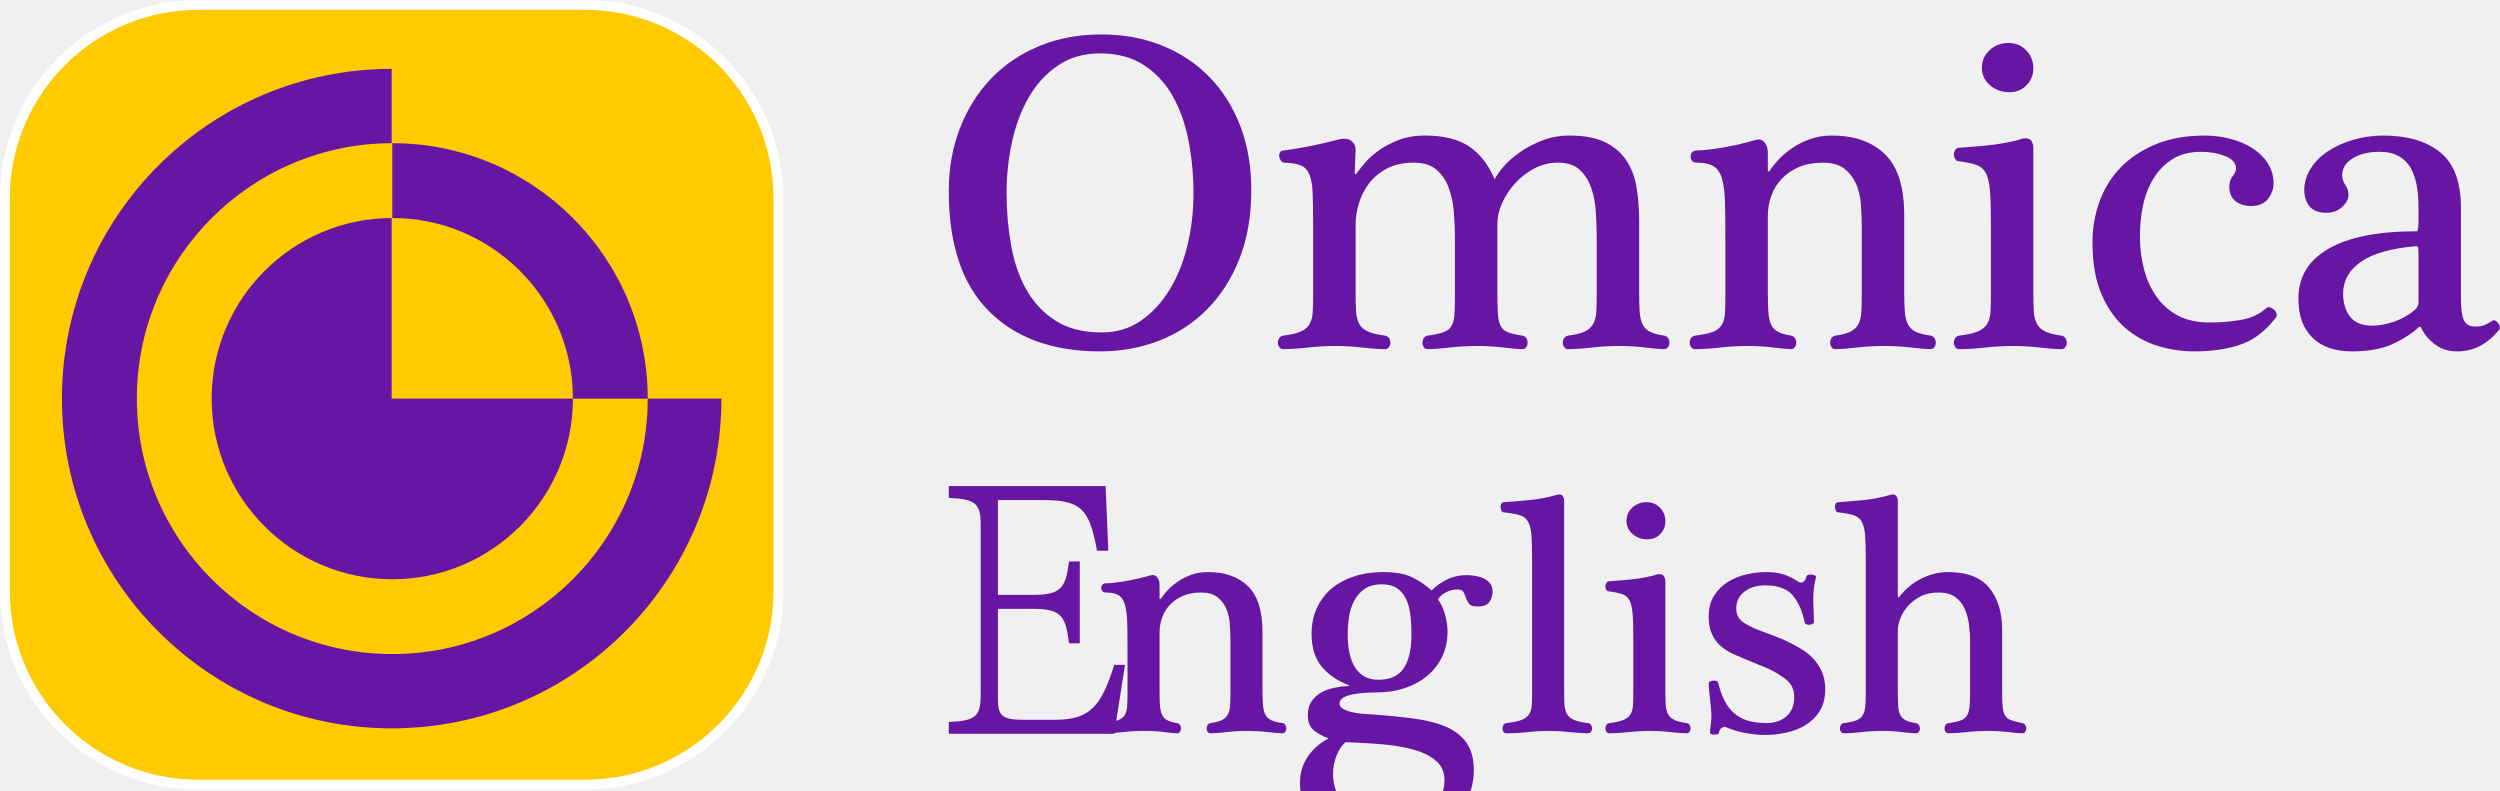
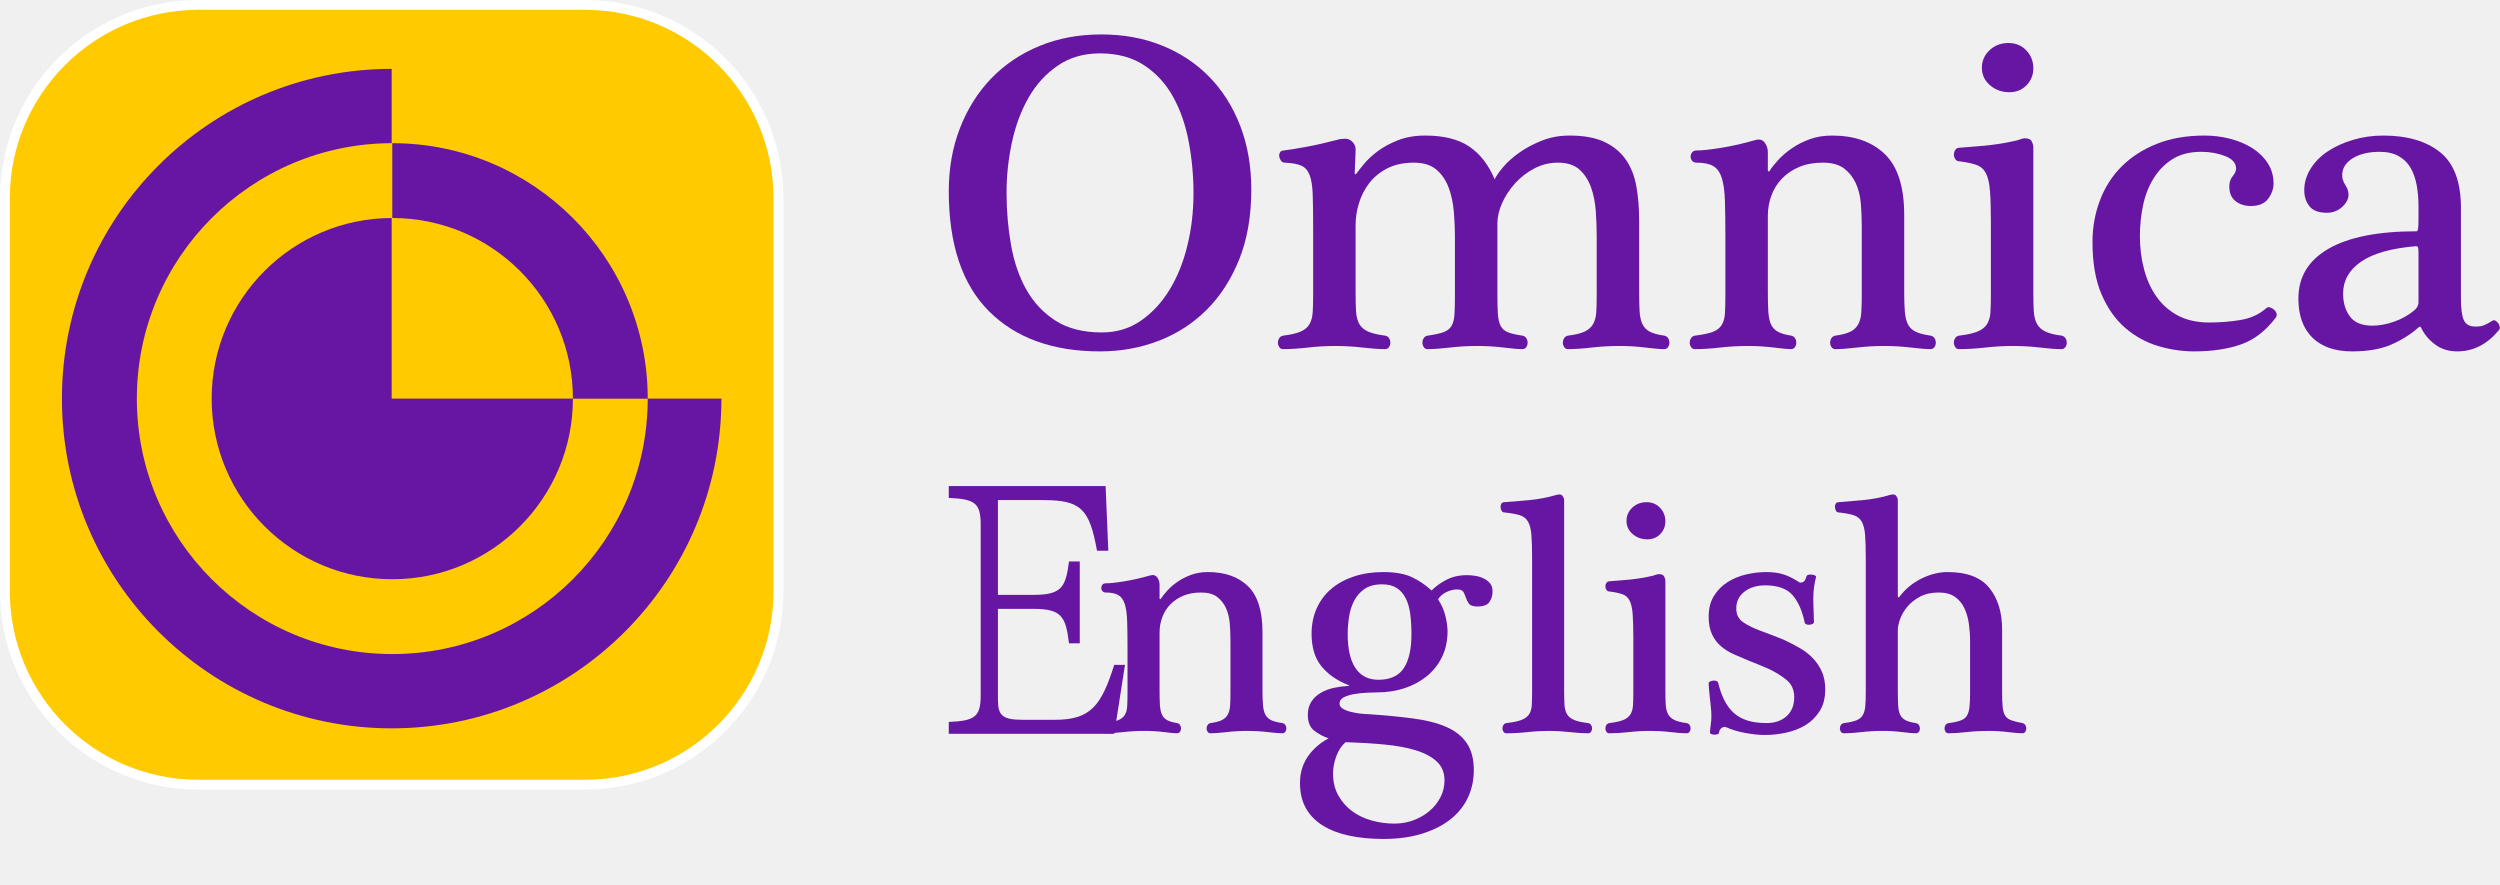
- <svg xmlns="http://www.w3.org/2000/svg" width="100%" height="100%" viewBox="0 0 2543 804" version="1.1" xml:space="preserve" style="fill-rule:evenodd;clip-rule:evenodd;stroke-linecap:round;stroke-linejoin:round;stroke-miterlimit:1.5;">
+ <svg xmlns="http://www.w3.org/2000/svg" width="100%" height="100%" viewBox="0 0 2543 900" version="1.1" xml:space="preserve" style="fill-rule:evenodd;clip-rule:evenodd;stroke-linecap:round;stroke-linejoin:round;stroke-miterlimit:1.5;">
  <g transform="matrix(1,0,0,1,-194.0616,-1952.412)">
    <g transform="matrix(1,0,0,1,0,2708)">
      <g transform="matrix(1,0,0,1,67.24728,-0.005764)">
        <g transform="matrix(0.844516,0,0,0.844516,-167.7854,-1054.138)">
          <path d="M1053.525,359.445C1182.078,359.445 1286.446,463.813 1286.446,592.366L1286.446,1065.716C1286.446,1194.269 1182.078,1298.638 1053.525,1298.638L587.681,1298.638C459.128,1298.638 354.759,1194.269 354.759,1065.716L354.759,592.366C354.759,463.813 459.128,359.445 587.681,359.445L1053.525,359.445Z" style="fill:rgb(255,202,0);stroke:white;stroke-width:11.84px;" />
        </g>
        <g transform="matrix(1.289824,0,0,1.289824,-1290.846,-1128.608)">
          <g transform="matrix(1.898252,0,0,1.898252,-1426.223,-437.5409)">
            <path d="M1493.069,411.462L1493.069,548.454L1630.062,548.454C1630.062,624.113 1568.728,685.446 1493.069,685.446C1417.461,685.446 1356.077,624.062 1356.077,548.454C1356.077,472.795 1417.411,411.462 1493.069,411.462Z" style="fill:rgb(103,22,164);" />
          </g>
          <g transform="matrix(0.978926,0,0,0.978926,30.15655,12.72864)">
            <g transform="matrix(1.119139,0,0,1.119139,-167.7474,-71.90781)">
              <path d="M1591.88,603.563C1591.88,705.05 1509.486,787.444 1408,787.444C1306.514,787.444 1224.12,705.05 1224.12,603.563C1224.12,502.077 1306.514,419.683 1408,419.683L1408,473.54C1336.238,473.54 1277.977,531.802 1277.977,603.563C1277.977,675.325 1336.238,733.586 1408,733.586C1479.762,733.586 1538.023,675.325 1538.023,603.563L1591.88,603.563Z" style="fill:rgb(255,202,0);" />
            </g>
            <g transform="matrix(1.119139,0,0,1.119139,-167.7474,-71.90781)">
              <path d="M1408,419.683C1509.486,419.683 1591.88,502.077 1591.88,603.563L1538.023,603.563C1538.023,531.802 1479.762,473.54 1408,473.54L1408,419.683Z" style="fill:rgb(103,22,164);" />
            </g>
          </g>
        </g>
      </g>
    </g>
    <g transform="matrix(1,0,0,1,120,2738)">
      <g transform="matrix(10.95441,0,0,10.95441,-13646.724,-14473.805)">
        <path d="M1354.681,1282.192C1350.293,1282.192 1346.855,1280.948 1344.367,1278.46C1341.879,1275.973 1340.636,1272.255 1340.636,1267.308C1340.636,1265.183 1340.985,1263.227 1341.684,1261.438C1342.383,1259.649 1343.354,1258.111 1344.598,1256.826C1345.842,1255.54 1347.33,1254.541 1349.063,1253.828C1350.796,1253.115 1352.711,1252.759 1354.807,1252.759C1356.848,1252.759 1358.72,1253.101 1360.425,1253.786C1362.131,1254.471 1363.598,1255.442 1364.828,1256.7C1366.058,1257.958 1367.015,1259.474 1367.7,1261.249C1368.385,1263.024 1368.727,1265.002 1368.727,1267.182C1368.727,1269.614 1368.357,1271.759 1367.616,1273.618C1366.875,1275.477 1365.869,1277.042 1364.597,1278.314C1363.325,1279.585 1361.837,1280.55 1360.132,1281.207C1358.427,1281.864 1356.61,1282.192 1354.681,1282.192ZM1354.849,1280.431C1356.219,1280.431 1357.428,1280.068 1358.476,1279.341C1359.524,1278.614 1360.411,1277.657 1361.138,1276.469C1361.865,1275.281 1362.417,1273.911 1362.794,1272.36C1363.172,1270.809 1363.36,1269.194 1363.36,1267.517C1363.36,1265.896 1363.214,1264.303 1362.92,1262.737C1362.627,1261.172 1362.145,1259.782 1361.474,1258.566C1360.803,1257.35 1359.908,1256.371 1358.79,1255.631C1357.672,1254.89 1356.303,1254.52 1354.681,1254.52C1353.172,1254.52 1351.865,1254.897 1350.761,1255.652C1349.657,1256.406 1348.756,1257.392 1348.057,1258.608C1347.358,1259.823 1346.841,1261.207 1346.505,1262.758C1346.17,1264.31 1346.002,1265.882 1346.002,1267.475C1346.002,1269.152 1346.142,1270.774 1346.422,1272.339C1346.701,1273.904 1347.176,1275.281 1347.847,1276.469C1348.518,1277.657 1349.419,1278.614 1350.551,1279.341C1351.684,1280.068 1353.116,1280.431 1354.849,1280.431Z" style="fill:rgb(103,22,164);fill-rule:nonzero;" />
        <path d="M1378.413,1276.699C1378.413,1277.398 1378.427,1277.985 1378.454,1278.46C1378.482,1278.936 1378.58,1279.327 1378.748,1279.634C1378.916,1279.942 1379.188,1280.179 1379.566,1280.347C1379.943,1280.515 1380.467,1280.641 1381.138,1280.725C1381.306,1280.752 1381.431,1280.829 1381.515,1280.955C1381.599,1281.081 1381.641,1281.228 1381.641,1281.395C1381.641,1281.535 1381.599,1281.668 1381.515,1281.794C1381.431,1281.919 1381.306,1281.982 1381.138,1281.982C1380.579,1281.982 1379.887,1281.933 1379.062,1281.836C1378.238,1281.738 1377.406,1281.689 1376.568,1281.689C1375.673,1281.689 1374.807,1281.738 1373.968,1281.836C1373.13,1281.933 1372.361,1281.982 1371.662,1281.982C1371.522,1281.982 1371.411,1281.919 1371.327,1281.794C1371.243,1281.668 1371.201,1281.535 1371.201,1281.395C1371.201,1281.228 1371.243,1281.081 1371.327,1280.955C1371.411,1280.829 1371.536,1280.752 1371.704,1280.725C1372.403,1280.641 1372.941,1280.515 1373.318,1280.347C1373.696,1280.179 1373.968,1279.949 1374.136,1279.655C1374.304,1279.362 1374.401,1278.998 1374.429,1278.565C1374.457,1278.132 1374.471,1277.594 1374.471,1276.951L1374.471,1270.746C1374.471,1269.432 1374.457,1268.384 1374.429,1267.601C1374.401,1266.818 1374.304,1266.217 1374.136,1265.798C1373.968,1265.379 1373.71,1265.092 1373.36,1264.939C1373.011,1264.785 1372.501,1264.694 1371.83,1264.666C1371.69,1264.666 1371.578,1264.61 1371.494,1264.498C1371.411,1264.387 1371.355,1264.261 1371.327,1264.121C1371.299,1263.981 1371.32,1263.849 1371.39,1263.723C1371.459,1263.597 1371.578,1263.534 1371.746,1263.534C1372.221,1263.478 1372.913,1263.366 1373.821,1263.199C1374.73,1263.031 1375.715,1262.807 1376.777,1262.528C1376.833,1262.5 1376.945,1262.479 1377.113,1262.465C1377.28,1262.451 1377.392,1262.444 1377.448,1262.444C1377.728,1262.444 1377.965,1262.556 1378.161,1262.779C1378.357,1263.003 1378.44,1263.269 1378.413,1263.576L1378.329,1265.63C1378.329,1265.77 1378.385,1265.784 1378.496,1265.672C1378.636,1265.477 1378.867,1265.183 1379.188,1264.792C1379.51,1264.401 1379.929,1264.009 1380.446,1263.618C1380.963,1263.227 1381.592,1262.884 1382.333,1262.591C1383.074,1262.297 1383.919,1262.15 1384.869,1262.15C1386.602,1262.15 1387.972,1262.493 1388.978,1263.178C1389.985,1263.863 1390.767,1264.876 1391.326,1266.217C1391.466,1265.91 1391.732,1265.526 1392.123,1265.064C1392.514,1264.603 1393.017,1264.156 1393.632,1263.723C1394.247,1263.29 1394.946,1262.919 1395.729,1262.612C1396.511,1262.304 1397.364,1262.15 1398.286,1262.15C1399.628,1262.15 1400.718,1262.353 1401.557,1262.758C1402.395,1263.164 1403.052,1263.716 1403.527,1264.415C1404.003,1265.113 1404.324,1265.945 1404.492,1266.909C1404.659,1267.874 1404.743,1268.915 1404.743,1270.033L1404.743,1276.699C1404.743,1277.398 1404.757,1277.985 1404.785,1278.46C1404.813,1278.936 1404.897,1279.327 1405.037,1279.634C1405.176,1279.942 1405.4,1280.179 1405.708,1280.347C1406.015,1280.515 1406.462,1280.641 1407.049,1280.725C1407.217,1280.752 1407.343,1280.829 1407.427,1280.955C1407.51,1281.081 1407.552,1281.228 1407.552,1281.395C1407.552,1281.535 1407.51,1281.668 1407.427,1281.794C1407.343,1281.919 1407.217,1281.982 1407.049,1281.982C1406.686,1281.982 1406.113,1281.933 1405.33,1281.836C1404.548,1281.738 1403.737,1281.689 1402.898,1281.689C1402.004,1281.689 1401.144,1281.738 1400.32,1281.836C1399.495,1281.933 1398.762,1281.982 1398.119,1281.982C1397.979,1281.982 1397.867,1281.919 1397.783,1281.794C1397.699,1281.668 1397.657,1281.535 1397.657,1281.395C1397.657,1281.228 1397.699,1281.081 1397.783,1280.955C1397.867,1280.829 1397.993,1280.752 1398.161,1280.725C1398.831,1280.641 1399.342,1280.515 1399.691,1280.347C1400.04,1280.179 1400.299,1279.949 1400.467,1279.655C1400.634,1279.362 1400.732,1278.998 1400.76,1278.565C1400.788,1278.132 1400.802,1277.594 1400.802,1276.951L1400.802,1271.542C1400.802,1270.788 1400.774,1270.005 1400.718,1269.194C1400.662,1268.384 1400.516,1267.643 1400.278,1266.972C1400.04,1266.301 1399.684,1265.749 1399.209,1265.316C1398.734,1264.883 1398.063,1264.666 1397.196,1264.666C1396.414,1264.666 1395.68,1264.848 1394.995,1265.211C1394.31,1265.575 1393.716,1266.036 1393.213,1266.595C1392.71,1267.154 1392.312,1267.762 1392.018,1268.419C1391.725,1269.076 1391.578,1269.711 1391.578,1270.326L1391.578,1276.699C1391.578,1277.51 1391.592,1278.16 1391.62,1278.649C1391.648,1279.138 1391.732,1279.523 1391.871,1279.802C1392.011,1280.082 1392.235,1280.284 1392.542,1280.41C1392.85,1280.536 1393.297,1280.641 1393.884,1280.725C1394.052,1280.752 1394.177,1280.829 1394.261,1280.955C1394.345,1281.081 1394.387,1281.228 1394.387,1281.395C1394.387,1281.535 1394.345,1281.668 1394.261,1281.794C1394.177,1281.919 1394.052,1281.982 1393.884,1281.982C1393.521,1281.982 1392.948,1281.933 1392.165,1281.836C1391.382,1281.738 1390.572,1281.689 1389.733,1281.689C1388.839,1281.689 1387.979,1281.738 1387.154,1281.836C1386.33,1281.933 1385.638,1281.982 1385.079,1281.982C1384.939,1281.982 1384.827,1281.919 1384.744,1281.794C1384.66,1281.668 1384.618,1281.535 1384.618,1281.395C1384.618,1281.228 1384.66,1281.081 1384.744,1280.955C1384.827,1280.829 1384.953,1280.752 1385.121,1280.725C1385.736,1280.641 1386.218,1280.536 1386.568,1280.41C1386.917,1280.284 1387.168,1280.089 1387.322,1279.823C1387.476,1279.558 1387.567,1279.201 1387.595,1278.754C1387.623,1278.307 1387.637,1277.706 1387.637,1276.951L1387.637,1271.542C1387.637,1270.788 1387.602,1270.005 1387.532,1269.194C1387.462,1268.384 1387.301,1267.643 1387.05,1266.972C1386.798,1266.301 1386.421,1265.749 1385.918,1265.316C1385.414,1264.883 1384.716,1264.666 1383.821,1264.666C1382.871,1264.666 1382.053,1264.841 1381.368,1265.19C1380.684,1265.54 1380.125,1265.994 1379.691,1266.553C1379.258,1267.112 1378.937,1267.734 1378.727,1268.419C1378.517,1269.104 1378.413,1269.781 1378.413,1270.452L1378.413,1276.699Z" style="fill:rgb(103,22,164);fill-rule:nonzero;" />
        <path d="M1416.693,1276.699C1416.693,1277.398 1416.707,1277.985 1416.735,1278.46C1416.763,1278.936 1416.839,1279.327 1416.965,1279.634C1417.091,1279.942 1417.301,1280.179 1417.594,1280.347C1417.888,1280.515 1418.3,1280.641 1418.831,1280.725C1418.999,1280.752 1419.125,1280.829 1419.208,1280.955C1419.292,1281.081 1419.334,1281.228 1419.334,1281.395C1419.334,1281.535 1419.292,1281.668 1419.208,1281.794C1419.125,1281.919 1418.999,1281.982 1418.831,1281.982C1418.551,1281.982 1418.027,1281.933 1417.259,1281.836C1416.49,1281.738 1415.686,1281.689 1414.848,1281.689C1413.953,1281.689 1413.087,1281.738 1412.248,1281.836C1411.41,1281.933 1410.627,1281.982 1409.9,1281.982C1409.761,1281.982 1409.649,1281.919 1409.565,1281.794C1409.481,1281.668 1409.439,1281.535 1409.439,1281.395C1409.439,1281.228 1409.481,1281.081 1409.565,1280.955C1409.649,1280.829 1409.775,1280.752 1409.942,1280.725C1410.641,1280.641 1411.179,1280.529 1411.557,1280.389C1411.934,1280.249 1412.213,1280.04 1412.395,1279.76C1412.577,1279.481 1412.682,1279.117 1412.71,1278.67C1412.737,1278.223 1412.751,1277.65 1412.751,1276.951L1412.751,1271.668C1412.751,1270.298 1412.737,1269.159 1412.71,1268.251C1412.682,1267.343 1412.584,1266.623 1412.416,1266.092C1412.248,1265.561 1411.983,1265.19 1411.619,1264.981C1411.256,1264.771 1410.739,1264.666 1410.068,1264.666C1409.9,1264.666 1409.768,1264.61 1409.67,1264.498C1409.572,1264.387 1409.523,1264.261 1409.523,1264.121C1409.523,1263.953 1409.572,1263.814 1409.67,1263.702C1409.768,1263.59 1409.9,1263.534 1410.068,1263.534C1410.599,1263.534 1411.375,1263.45 1412.395,1263.283C1413.415,1263.115 1414.457,1262.877 1415.519,1262.57C1415.91,1262.458 1416.204,1262.535 1416.399,1262.8C1416.595,1263.066 1416.693,1263.366 1416.693,1263.702L1416.693,1265.379C1416.693,1265.435 1416.714,1265.47 1416.756,1265.484C1416.798,1265.498 1416.832,1265.477 1416.86,1265.421C1417.056,1265.113 1417.329,1264.771 1417.678,1264.394C1418.027,1264.016 1418.447,1263.66 1418.936,1263.324C1419.425,1262.989 1419.977,1262.71 1420.592,1262.486C1421.207,1262.262 1421.892,1262.15 1422.646,1262.15C1424.743,1262.15 1426.385,1262.73 1427.573,1263.89C1428.761,1265.05 1429.355,1266.93 1429.355,1269.53L1429.355,1276.699C1429.355,1277.454 1429.376,1278.069 1429.418,1278.544C1429.46,1279.019 1429.558,1279.404 1429.711,1279.697C1429.865,1279.991 1430.103,1280.214 1430.424,1280.368C1430.746,1280.522 1431.2,1280.641 1431.787,1280.725C1431.954,1280.752 1432.08,1280.829 1432.164,1280.955C1432.248,1281.081 1432.29,1281.228 1432.29,1281.395C1432.29,1281.535 1432.248,1281.668 1432.164,1281.794C1432.08,1281.919 1431.954,1281.982 1431.787,1281.982C1431.423,1281.982 1430.829,1281.933 1430.005,1281.836C1429.18,1281.738 1428.349,1281.689 1427.51,1281.689C1426.616,1281.689 1425.763,1281.738 1424.952,1281.836C1424.142,1281.933 1423.471,1281.982 1422.94,1281.982C1422.8,1281.982 1422.688,1281.919 1422.605,1281.794C1422.521,1281.668 1422.479,1281.535 1422.479,1281.395C1422.479,1281.228 1422.521,1281.081 1422.605,1280.955C1422.688,1280.829 1422.814,1280.752 1422.982,1280.725C1423.597,1280.641 1424.065,1280.515 1424.386,1280.347C1424.708,1280.179 1424.945,1279.949 1425.099,1279.655C1425.253,1279.362 1425.344,1278.998 1425.372,1278.565C1425.4,1278.132 1425.414,1277.594 1425.414,1276.951L1425.414,1270.578C1425.414,1269.879 1425.386,1269.18 1425.33,1268.482C1425.274,1267.783 1425.12,1267.154 1424.869,1266.595C1424.617,1266.036 1424.254,1265.575 1423.778,1265.211C1423.303,1264.848 1422.646,1264.666 1421.808,1264.666C1420.969,1264.666 1420.236,1264.799 1419.607,1265.064C1418.978,1265.33 1418.447,1265.686 1418.013,1266.134C1417.58,1266.581 1417.252,1267.105 1417.028,1267.706C1416.804,1268.307 1416.693,1268.943 1416.693,1269.614L1416.693,1276.699Z" style="fill:rgb(103,22,164);fill-rule:nonzero;" />
        <path d="M1441.346,1276.699C1441.346,1277.398 1441.36,1277.985 1441.388,1278.46C1441.416,1278.936 1441.514,1279.327 1441.682,1279.634C1441.849,1279.942 1442.108,1280.179 1442.457,1280.347C1442.807,1280.515 1443.303,1280.641 1443.946,1280.725C1444.114,1280.752 1444.239,1280.829 1444.323,1280.955C1444.407,1281.081 1444.449,1281.228 1444.449,1281.395C1444.449,1281.535 1444.407,1281.668 1444.323,1281.794C1444.239,1281.919 1444.114,1281.982 1443.946,1281.982C1443.443,1281.982 1442.786,1281.933 1441.975,1281.836C1441.165,1281.738 1440.34,1281.689 1439.501,1281.689C1438.607,1281.689 1437.733,1281.738 1436.881,1281.836C1436.028,1281.933 1435.211,1281.982 1434.428,1281.982C1434.288,1281.982 1434.177,1281.919 1434.093,1281.794C1434.009,1281.668 1433.967,1281.535 1433.967,1281.395C1433.967,1281.228 1434.009,1281.081 1434.093,1280.955C1434.177,1280.829 1434.302,1280.752 1434.47,1280.725C1435.197,1280.641 1435.763,1280.515 1436.168,1280.347C1436.573,1280.179 1436.867,1279.949 1437.049,1279.655C1437.23,1279.362 1437.335,1278.998 1437.363,1278.565C1437.391,1278.132 1437.405,1277.594 1437.405,1276.951L1437.405,1270.201C1437.405,1268.999 1437.377,1268.034 1437.321,1267.308C1437.265,1266.581 1437.14,1266.029 1436.944,1265.651C1436.748,1265.274 1436.455,1265.016 1436.063,1264.876C1435.672,1264.736 1435.141,1264.624 1434.47,1264.54C1434.302,1264.54 1434.177,1264.47 1434.093,1264.331C1434.009,1264.191 1433.967,1264.051 1433.967,1263.911C1433.967,1263.772 1434.009,1263.632 1434.093,1263.492C1434.177,1263.352 1434.302,1263.283 1434.47,1263.283C1434.75,1263.255 1435.092,1263.227 1435.497,1263.199C1435.903,1263.171 1436.329,1263.136 1436.776,1263.094C1437.223,1263.052 1437.678,1262.996 1438.139,1262.926C1438.6,1262.856 1439.012,1262.779 1439.376,1262.696C1439.683,1262.64 1439.928,1262.577 1440.109,1262.507C1440.291,1262.437 1440.438,1262.402 1440.55,1262.402C1440.885,1262.402 1441.102,1262.5 1441.2,1262.696C1441.297,1262.891 1441.346,1263.073 1441.346,1263.241L1441.346,1276.699ZM1439.124,1258.125C1438.425,1258.125 1437.824,1257.909 1437.321,1257.476C1436.818,1257.042 1436.567,1256.504 1436.567,1255.861C1436.567,1255.218 1436.804,1254.673 1437.279,1254.226C1437.754,1253.779 1438.341,1253.555 1439.04,1253.555C1439.711,1253.555 1440.263,1253.786 1440.696,1254.247C1441.13,1254.708 1441.346,1255.26 1441.346,1255.903C1441.346,1256.518 1441.137,1257.042 1440.717,1257.476C1440.298,1257.909 1439.767,1258.125 1439.124,1258.125Z" style="fill:rgb(103,22,164);fill-rule:nonzero;" />
        <path d="M1451.241,1271.5C1451.241,1272.563 1451.367,1273.576 1451.619,1274.54C1451.87,1275.505 1452.255,1276.357 1452.772,1277.098C1453.289,1277.838 1453.953,1278.425 1454.763,1278.859C1455.574,1279.292 1456.552,1279.509 1457.698,1279.509C1458.676,1279.509 1459.634,1279.432 1460.57,1279.278C1461.507,1279.124 1462.296,1278.768 1462.939,1278.209C1463.051,1278.097 1463.177,1278.062 1463.316,1278.104C1463.456,1278.146 1463.582,1278.216 1463.694,1278.314C1463.806,1278.412 1463.883,1278.53 1463.924,1278.67C1463.966,1278.81 1463.945,1278.936 1463.862,1279.047C1462.939,1280.277 1461.863,1281.109 1460.633,1281.542C1459.403,1281.975 1457.95,1282.192 1456.273,1282.192C1455.155,1282.192 1454.036,1282.024 1452.918,1281.689C1451.8,1281.353 1450.787,1280.794 1449.879,1280.012C1448.97,1279.229 1448.236,1278.188 1447.677,1276.888C1447.118,1275.588 1446.839,1273.974 1446.839,1272.045C1446.839,1270.676 1447.069,1269.383 1447.531,1268.167C1447.992,1266.951 1448.663,1265.903 1449.543,1265.023C1450.424,1264.142 1451.507,1263.443 1452.793,1262.926C1454.078,1262.409 1455.56,1262.15 1457.237,1262.15C1458.048,1262.15 1458.837,1262.248 1459.606,1262.444C1460.375,1262.64 1461.059,1262.926 1461.66,1263.303C1462.261,1263.681 1462.743,1264.149 1463.107,1264.708C1463.47,1265.267 1463.652,1265.896 1463.652,1266.595C1463.652,1267.098 1463.484,1267.573 1463.149,1268.02C1462.813,1268.468 1462.282,1268.691 1461.556,1268.691C1460.969,1268.691 1460.486,1268.537 1460.109,1268.23C1459.732,1267.923 1459.543,1267.475 1459.543,1266.888C1459.543,1266.497 1459.648,1266.176 1459.857,1265.924C1460.067,1265.672 1460.172,1265.435 1460.172,1265.211C1460.172,1264.708 1459.836,1264.324 1459.166,1264.058C1458.495,1263.793 1457.754,1263.66 1456.943,1263.66C1455.881,1263.66 1454.994,1263.883 1454.281,1264.331C1453.568,1264.778 1452.981,1265.372 1452.52,1266.113C1452.059,1266.853 1451.73,1267.692 1451.535,1268.628C1451.339,1269.565 1451.241,1270.522 1451.241,1271.5Z" style="fill:rgb(103,22,164);fill-rule:nonzero;" />
        <path d="M1477.111,1273.094C1477.111,1272.786 1477.097,1272.598 1477.069,1272.528C1477.041,1272.458 1476.971,1272.423 1476.859,1272.423C1474.567,1272.618 1472.869,1273.101 1471.765,1273.869C1470.661,1274.638 1470.109,1275.623 1470.109,1276.825C1470.109,1277.664 1470.318,1278.37 1470.738,1278.943C1471.157,1279.516 1471.856,1279.802 1472.834,1279.802C1473.477,1279.802 1474.155,1279.676 1474.868,1279.425C1475.58,1279.173 1476.216,1278.81 1476.775,1278.335C1476.999,1278.111 1477.111,1277.887 1477.111,1277.664L1477.111,1273.094ZM1481.052,1277.245C1481.052,1278.223 1481.143,1278.908 1481.325,1279.299C1481.506,1279.69 1481.863,1279.886 1482.394,1279.886C1482.701,1279.886 1482.953,1279.851 1483.148,1279.781C1483.344,1279.711 1483.624,1279.565 1483.987,1279.341C1484.071,1279.285 1484.162,1279.285 1484.259,1279.341C1484.357,1279.397 1484.441,1279.474 1484.511,1279.572C1484.581,1279.669 1484.63,1279.781 1484.658,1279.907C1484.686,1280.033 1484.658,1280.138 1484.574,1280.221C1483.484,1281.535 1482.198,1282.192 1480.717,1282.192C1479.906,1282.192 1479.214,1281.975 1478.641,1281.542C1478.068,1281.109 1477.642,1280.599 1477.362,1280.012C1477.306,1279.872 1477.223,1279.858 1477.111,1279.97C1476.384,1280.613 1475.538,1281.144 1474.574,1281.563C1473.61,1281.982 1472.401,1282.192 1470.947,1282.192C1469.354,1282.192 1468.124,1281.766 1467.258,1280.913C1466.391,1280.061 1465.958,1278.852 1465.958,1277.286C1465.958,1275.274 1466.894,1273.73 1468.767,1272.653C1470.64,1271.577 1473.365,1271.039 1476.943,1271.039C1476.999,1271.039 1477.041,1270.969 1477.069,1270.83C1477.097,1270.69 1477.111,1270.368 1477.111,1269.865L1477.111,1268.733C1477.111,1268.034 1477.055,1267.377 1476.943,1266.763C1476.831,1266.148 1476.643,1265.61 1476.377,1265.148C1476.111,1264.687 1475.741,1264.324 1475.266,1264.058C1474.791,1263.793 1474.204,1263.66 1473.505,1263.66C1472.471,1263.66 1471.632,1263.863 1470.989,1264.268C1470.346,1264.673 1470.025,1265.197 1470.025,1265.84C1470.025,1266.148 1470.123,1266.448 1470.318,1266.742C1470.514,1267.035 1470.612,1267.336 1470.612,1267.643C1470.612,1268.034 1470.416,1268.412 1470.025,1268.775C1469.634,1269.138 1469.158,1269.32 1468.599,1269.32C1467.845,1269.32 1467.307,1269.117 1466.985,1268.712C1466.664,1268.307 1466.503,1267.811 1466.503,1267.224C1466.503,1266.525 1466.699,1265.861 1467.09,1265.232C1467.481,1264.603 1468.012,1264.065 1468.683,1263.618C1469.354,1263.171 1470.137,1262.814 1471.031,1262.549C1471.926,1262.283 1472.862,1262.15 1473.84,1262.15C1476.077,1262.15 1477.838,1262.668 1479.123,1263.702C1480.409,1264.736 1481.052,1266.455 1481.052,1268.859L1481.052,1277.245Z" style="fill:rgb(103,22,164);fill-rule:nonzero;" />
        <g transform="translate(-6,2.3)">
          <path d="M1346.636,1292.4L1361.2,1292.4L1361.45,1298.4L1360.4,1298.4C1359.7,1294.5 1358.9,1293.7 1355.4,1293.7L1351.2,1293.7L1351.2,1302.5L1354.5,1302.5C1357.1,1302.5 1357.5,1301.8 1357.8,1299.4L1358.8,1299.4L1358.8,1307L1357.8,1307C1357.5,1304.5 1357.1,1303.8 1354.5,1303.8L1351.2,1303.8L1351.2,1312.2C1351.2,1313.7 1351.6,1314.1 1353.5,1314.1L1356.5,1314.1C1359.8,1314.1 1360.8,1312.8 1362,1309L1363,1309L1362,1315.4L1346.636,1315.4L1346.636,1314.3C1349.1,1314.2 1349.6,1313.8 1349.6,1311.8L1349.6,1296C1349.6,1294 1349.1,1293.6 1346.636,1293.5Z" style="fill:rgb(103,22,164);fill-rule:nonzero;" />
          <path d="M1366.209,1311.365C1366.209,1311.893 1366.219,1312.336 1366.24,1312.695C1366.262,1313.053 1366.32,1313.349 1366.415,1313.581C1366.509,1313.813 1366.668,1313.992 1366.889,1314.119C1367.111,1314.245 1367.422,1314.34 1367.823,1314.404C1367.95,1314.425 1368.045,1314.483 1368.108,1314.578C1368.171,1314.673 1368.203,1314.783 1368.203,1314.91C1368.203,1315.015 1368.171,1315.116 1368.108,1315.211C1368.045,1315.306 1367.95,1315.353 1367.823,1315.353C1367.612,1315.353 1367.216,1315.316 1366.636,1315.242C1366.056,1315.168 1365.449,1315.132 1364.816,1315.132C1364.141,1315.132 1363.487,1315.168 1362.854,1315.242C1362.221,1315.316 1361.63,1315.353 1361.082,1315.353C1360.976,1315.353 1360.892,1315.306 1360.828,1315.211C1360.765,1315.116 1360.733,1315.015 1360.733,1314.91C1360.733,1314.783 1360.765,1314.673 1360.828,1314.578C1360.892,1314.483 1360.987,1314.425 1361.113,1314.404C1361.641,1314.34 1362.047,1314.256 1362.332,1314.15C1362.617,1314.045 1362.828,1313.887 1362.965,1313.676C1363.102,1313.465 1363.181,1313.19 1363.202,1312.853C1363.223,1312.515 1363.234,1312.083 1363.234,1311.555L1363.234,1307.567C1363.234,1306.533 1363.223,1305.674 1363.202,1304.988C1363.181,1304.302 1363.107,1303.759 1362.981,1303.358C1362.854,1302.957 1362.653,1302.677 1362.379,1302.519C1362.105,1302.361 1361.715,1302.282 1361.208,1302.282C1361.082,1302.282 1360.981,1302.24 1360.907,1302.155C1360.834,1302.071 1360.797,1301.976 1360.797,1301.87C1360.797,1301.744 1360.834,1301.638 1360.907,1301.554C1360.981,1301.469 1361.082,1301.427 1361.208,1301.427C1361.609,1301.427 1362.195,1301.364 1362.965,1301.237C1363.735,1301.111 1364.521,1300.931 1365.323,1300.699C1365.618,1300.615 1365.84,1300.673 1365.987,1300.873C1366.135,1301.074 1366.209,1301.301 1366.209,1301.554L1366.209,1302.82C1366.209,1302.862 1366.225,1302.888 1366.256,1302.899C1366.288,1302.909 1366.314,1302.894 1366.335,1302.851C1366.483,1302.619 1366.689,1302.361 1366.953,1302.076C1367.216,1301.791 1367.533,1301.522 1367.902,1301.269C1368.271,1301.016 1368.688,1300.805 1369.152,1300.636C1369.616,1300.467 1370.133,1300.383 1370.703,1300.383C1372.286,1300.383 1373.525,1300.821 1374.422,1301.696C1375.319,1302.572 1375.767,1303.991 1375.767,1305.953L1375.767,1311.365C1375.767,1311.935 1375.783,1312.399 1375.815,1312.758C1375.846,1313.117 1375.92,1313.407 1376.036,1313.628C1376.152,1313.85 1376.331,1314.019 1376.574,1314.135C1376.817,1314.251 1377.16,1314.34 1377.603,1314.404C1377.729,1314.425 1377.824,1314.483 1377.888,1314.578C1377.951,1314.673 1377.983,1314.783 1377.983,1314.91C1377.983,1315.015 1377.951,1315.116 1377.888,1315.211C1377.824,1315.306 1377.729,1315.353 1377.603,1315.353C1377.328,1315.353 1376.88,1315.316 1376.258,1315.242C1375.635,1315.168 1375.007,1315.132 1374.374,1315.132C1373.699,1315.132 1373.056,1315.168 1372.444,1315.242C1371.832,1315.316 1371.326,1315.353 1370.925,1315.353C1370.819,1315.353 1370.735,1315.306 1370.671,1315.211C1370.608,1315.116 1370.576,1315.015 1370.576,1314.91C1370.576,1314.783 1370.608,1314.673 1370.671,1314.578C1370.735,1314.483 1370.83,1314.425 1370.956,1314.404C1371.42,1314.34 1371.774,1314.245 1372.017,1314.119C1372.259,1313.992 1372.439,1313.818 1372.555,1313.597C1372.671,1313.375 1372.739,1313.101 1372.76,1312.774C1372.781,1312.447 1372.792,1312.04 1372.792,1311.555L1372.792,1306.744C1372.792,1306.217 1372.771,1305.689 1372.729,1305.162C1372.686,1304.634 1372.57,1304.16 1372.381,1303.738C1372.191,1303.316 1371.916,1302.967 1371.558,1302.693C1371.199,1302.419 1370.703,1302.282 1370.07,1302.282C1369.437,1302.282 1368.883,1302.382 1368.408,1302.582C1367.934,1302.783 1367.533,1303.052 1367.206,1303.389C1366.879,1303.727 1366.631,1304.123 1366.462,1304.576C1366.293,1305.03 1366.209,1305.51 1366.209,1306.016L1366.209,1311.365Z" style="fill:rgb(103,22,164);fill-rule:nonzero;" />
          <path d="M1386.528,1310.384C1387.625,1310.384 1388.411,1310.025 1388.886,1309.308C1389.361,1308.591 1389.598,1307.546 1389.598,1306.175C1389.598,1305.478 1389.561,1304.845 1389.487,1304.276C1389.413,1303.706 1389.271,1303.215 1389.06,1302.804C1388.849,1302.393 1388.569,1302.076 1388.221,1301.854C1387.873,1301.633 1387.425,1301.522 1386.876,1301.522C1386.201,1301.522 1385.658,1301.665 1385.246,1301.949C1384.835,1302.234 1384.513,1302.598 1384.281,1303.041C1384.049,1303.484 1383.89,1303.98 1383.806,1304.529C1383.722,1305.077 1383.679,1305.616 1383.679,1306.143C1383.679,1307.536 1383.922,1308.591 1384.407,1309.308C1384.893,1310.025 1385.6,1310.384 1386.528,1310.384ZM1392.067,1302.915C1392.362,1303.358 1392.578,1303.827 1392.715,1304.323C1392.853,1304.819 1392.932,1305.32 1392.953,1305.827C1392.953,1306.755 1392.779,1307.573 1392.431,1308.279C1392.082,1308.986 1391.608,1309.582 1391.006,1310.068C1390.405,1310.553 1389.714,1310.922 1388.933,1311.175C1388.153,1311.429 1387.319,1311.555 1386.433,1311.555C1386.18,1311.555 1385.853,1311.566 1385.452,1311.587C1385.051,1311.608 1384.661,1311.65 1384.281,1311.713C1383.901,1311.777 1383.579,1311.877 1383.315,1312.014C1383.052,1312.151 1382.92,1312.346 1382.92,1312.6C1382.92,1312.789 1383.025,1312.948 1383.236,1313.074C1383.447,1313.201 1383.706,1313.301 1384.012,1313.375C1384.318,1313.449 1384.624,1313.502 1384.93,1313.533C1385.236,1313.565 1385.484,1313.581 1385.673,1313.581C1387.193,1313.686 1388.554,1313.818 1389.756,1313.976C1390.959,1314.135 1391.977,1314.393 1392.81,1314.752C1393.644,1315.11 1394.282,1315.612 1394.725,1316.255C1395.168,1316.899 1395.39,1317.737 1395.39,1318.771C1395.39,1319.679 1395.211,1320.523 1394.852,1321.303C1394.493,1322.084 1393.955,1322.759 1393.238,1323.329C1392.52,1323.899 1391.639,1324.347 1390.595,1324.674C1389.55,1325.001 1388.343,1325.165 1386.971,1325.165C1385.832,1325.165 1384.787,1325.064 1383.838,1324.864C1382.888,1324.663 1382.071,1324.352 1381.385,1323.93C1380.699,1323.508 1380.172,1322.97 1379.802,1322.316C1379.433,1321.662 1379.249,1320.881 1379.249,1319.974C1379.249,1319.446 1379.322,1318.966 1379.47,1318.534C1379.618,1318.101 1379.818,1317.716 1380.071,1317.379C1380.325,1317.041 1380.609,1316.74 1380.926,1316.477C1381.242,1316.213 1381.569,1315.997 1381.907,1315.828C1381.422,1315.659 1380.979,1315.422 1380.578,1315.116C1380.177,1314.81 1379.976,1314.319 1379.976,1313.644C1379.976,1313.159 1380.087,1312.747 1380.309,1312.41C1380.53,1312.072 1380.826,1311.798 1381.195,1311.587C1381.564,1311.376 1381.976,1311.223 1382.429,1311.128C1382.883,1311.033 1383.331,1310.975 1383.774,1310.954C1383.796,1310.954 1383.806,1310.943 1383.806,1310.922C1383.806,1310.901 1383.796,1310.89 1383.774,1310.89C1382.698,1310.468 1381.854,1309.883 1381.242,1309.134C1380.631,1308.385 1380.325,1307.377 1380.325,1306.111C1380.325,1305.246 1380.483,1304.46 1380.799,1303.753C1381.116,1303.047 1381.564,1302.445 1382.144,1301.949C1382.725,1301.454 1383.426,1301.069 1384.249,1300.794C1385.072,1300.52 1385.979,1300.383 1386.971,1300.383C1388.089,1300.383 1388.981,1300.541 1389.645,1300.858C1390.31,1301.174 1390.917,1301.585 1391.465,1302.092C1391.866,1301.691 1392.341,1301.353 1392.89,1301.079C1393.438,1300.805 1394.05,1300.668 1394.725,1300.668C1394.957,1300.668 1395.216,1300.689 1395.501,1300.731C1395.785,1300.773 1396.049,1300.852 1396.292,1300.968C1396.535,1301.084 1396.735,1301.237 1396.893,1301.427C1397.051,1301.617 1397.131,1301.87 1397.131,1302.187C1397.131,1302.545 1397.036,1302.867 1396.846,1303.152C1396.656,1303.437 1396.287,1303.579 1395.738,1303.579C1395.337,1303.579 1395.073,1303.495 1394.947,1303.326C1394.82,1303.157 1394.725,1302.978 1394.662,1302.788C1394.599,1302.598 1394.525,1302.419 1394.44,1302.25C1394.356,1302.081 1394.156,1301.997 1393.839,1301.997C1393.501,1301.997 1393.164,1302.081 1392.826,1302.25C1392.489,1302.419 1392.235,1302.64 1392.067,1302.915ZM1383.49,1316.176C1383.131,1316.471 1382.846,1316.893 1382.635,1317.442C1382.424,1317.991 1382.319,1318.539 1382.319,1319.088C1382.319,1319.868 1382.482,1320.549 1382.809,1321.129C1383.136,1321.709 1383.563,1322.195 1384.091,1322.585C1384.618,1322.975 1385.225,1323.266 1385.911,1323.455C1386.597,1323.645 1387.298,1323.74 1388.015,1323.74C1388.648,1323.74 1389.245,1323.635 1389.804,1323.424C1390.363,1323.213 1390.853,1322.928 1391.275,1322.569C1391.697,1322.211 1392.035,1321.789 1392.288,1321.303C1392.541,1320.818 1392.668,1320.29 1392.668,1319.721C1392.668,1319.003 1392.431,1318.423 1391.956,1317.98C1391.481,1317.537 1390.832,1317.189 1390.009,1316.936C1389.187,1316.682 1388.216,1316.503 1387.098,1316.398C1385.979,1316.292 1384.777,1316.218 1383.49,1316.176Z" style="fill:rgb(103,22,164);fill-rule:nonzero;" />
          <path d="M1400.802,1299.117C1400.802,1298.209 1400.781,1297.487 1400.739,1296.949C1400.696,1296.411 1400.591,1295.994 1400.422,1295.699C1400.253,1295.403 1399.995,1295.203 1399.647,1295.097C1399.299,1294.992 1398.819,1294.907 1398.207,1294.844C1398.101,1294.844 1398.022,1294.791 1397.969,1294.686C1397.917,1294.58 1397.885,1294.475 1397.874,1294.369C1397.864,1294.264 1397.885,1294.158 1397.938,1294.053C1397.99,1293.947 1398.08,1293.895 1398.207,1293.895C1398.84,1293.852 1399.605,1293.789 1400.501,1293.705C1401.398,1293.62 1402.237,1293.462 1403.017,1293.23C1403.313,1293.146 1403.508,1293.161 1403.603,1293.277C1403.698,1293.393 1403.756,1293.515 1403.777,1293.641L1403.777,1311.365C1403.777,1311.893 1403.788,1312.336 1403.809,1312.695C1403.83,1313.053 1403.909,1313.349 1404.046,1313.581C1404.183,1313.813 1404.405,1313.992 1404.711,1314.119C1405.017,1314.245 1405.444,1314.34 1405.993,1314.404C1406.119,1314.425 1406.214,1314.483 1406.277,1314.578C1406.341,1314.673 1406.372,1314.783 1406.372,1314.91C1406.372,1315.015 1406.341,1315.116 1406.277,1315.211C1406.214,1315.306 1406.119,1315.353 1405.993,1315.353C1405.486,1315.353 1404.916,1315.316 1404.283,1315.242C1403.65,1315.168 1403.017,1315.132 1402.384,1315.132C1401.709,1315.132 1401.045,1315.168 1400.391,1315.242C1399.736,1315.316 1399.072,1315.353 1398.397,1315.353C1398.291,1315.353 1398.207,1315.306 1398.143,1315.211C1398.08,1315.116 1398.048,1315.015 1398.048,1314.91C1398.048,1314.783 1398.08,1314.673 1398.143,1314.578C1398.207,1314.483 1398.302,1314.425 1398.428,1314.404C1399.019,1314.34 1399.478,1314.245 1399.805,1314.119C1400.132,1313.992 1400.369,1313.818 1400.517,1313.597C1400.665,1313.375 1400.749,1313.101 1400.77,1312.774C1400.791,1312.447 1400.802,1312.04 1400.802,1311.555L1400.802,1299.117Z" style="fill:rgb(103,22,164);fill-rule:nonzero;" />
          <path d="M1413.177,1311.365C1413.177,1311.893 1413.188,1312.336 1413.209,1312.695C1413.23,1313.053 1413.304,1313.349 1413.43,1313.581C1413.557,1313.813 1413.752,1313.992 1414.016,1314.119C1414.279,1314.245 1414.654,1314.34 1415.139,1314.404C1415.266,1314.425 1415.361,1314.483 1415.424,1314.578C1415.487,1314.673 1415.519,1314.783 1415.519,1314.91C1415.519,1315.015 1415.487,1315.116 1415.424,1315.211C1415.361,1315.306 1415.266,1315.353 1415.139,1315.353C1414.76,1315.353 1414.264,1315.316 1413.652,1315.242C1413.04,1315.168 1412.417,1315.132 1411.784,1315.132C1411.109,1315.132 1410.45,1315.168 1409.806,1315.242C1409.163,1315.316 1408.546,1315.353 1407.955,1315.353C1407.849,1315.353 1407.765,1315.306 1407.702,1315.211C1407.638,1315.116 1407.607,1315.015 1407.607,1314.91C1407.607,1314.783 1407.638,1314.673 1407.702,1314.578C1407.765,1314.483 1407.86,1314.425 1407.986,1314.404C1408.535,1314.34 1408.962,1314.245 1409.268,1314.119C1409.574,1313.992 1409.796,1313.818 1409.933,1313.597C1410.07,1313.375 1410.149,1313.101 1410.17,1312.774C1410.191,1312.447 1410.202,1312.04 1410.202,1311.555L1410.202,1306.46C1410.202,1305.552 1410.181,1304.824 1410.139,1304.276C1410.096,1303.727 1410.002,1303.31 1409.854,1303.026C1409.706,1302.741 1409.485,1302.545 1409.189,1302.44C1408.894,1302.335 1408.493,1302.25 1407.986,1302.187C1407.86,1302.187 1407.765,1302.134 1407.702,1302.029C1407.638,1301.923 1407.607,1301.818 1407.607,1301.712C1407.607,1301.607 1407.638,1301.501 1407.702,1301.396C1407.765,1301.29 1407.86,1301.237 1407.986,1301.237C1408.197,1301.216 1408.456,1301.195 1408.762,1301.174C1409.068,1301.153 1409.39,1301.127 1409.727,1301.095C1410.065,1301.063 1410.408,1301.021 1410.756,1300.968C1411.104,1300.916 1411.415,1300.858 1411.689,1300.794C1411.922,1300.752 1412.106,1300.705 1412.243,1300.652C1412.381,1300.599 1412.491,1300.573 1412.576,1300.573C1412.829,1300.573 1412.992,1300.647 1413.066,1300.794C1413.14,1300.942 1413.177,1301.079 1413.177,1301.206L1413.177,1311.365ZM1411.5,1297.344C1410.972,1297.344 1410.518,1297.181 1410.139,1296.854C1409.759,1296.527 1409.569,1296.121 1409.569,1295.635C1409.569,1295.15 1409.748,1294.739 1410.107,1294.401C1410.466,1294.063 1410.909,1293.895 1411.436,1293.895C1411.943,1293.895 1412.359,1294.069 1412.686,1294.417C1413.013,1294.765 1413.177,1295.182 1413.177,1295.667C1413.177,1296.131 1413.019,1296.527 1412.702,1296.854C1412.386,1297.181 1411.985,1297.344 1411.5,1297.344Z" style="fill:rgb(103,22,164);fill-rule:nonzero;" />
          <path d="M1427.166,1300.858C1427.103,1301.09 1427.045,1301.374 1426.992,1301.712C1426.939,1302.05 1426.913,1302.408 1426.913,1302.788C1426.913,1303.189 1426.924,1303.606 1426.945,1304.038C1426.966,1304.471 1426.976,1304.803 1426.976,1305.035C1426.976,1305.099 1426.934,1305.151 1426.85,1305.194C1426.765,1305.236 1426.67,1305.262 1426.565,1305.273C1426.459,1305.283 1426.364,1305.273 1426.28,1305.241C1426.196,1305.209 1426.143,1305.162 1426.122,1305.099C1425.89,1303.98 1425.51,1303.12 1424.982,1302.519C1424.455,1301.918 1423.611,1301.617 1422.45,1301.617C1421.67,1301.617 1421.026,1301.812 1420.52,1302.203C1420.013,1302.593 1419.76,1303.115 1419.76,1303.769C1419.76,1304.318 1419.971,1304.74 1420.393,1305.035C1420.815,1305.331 1421.374,1305.605 1422.071,1305.858C1422.366,1305.964 1422.719,1306.096 1423.131,1306.254C1423.542,1306.412 1423.875,1306.544 1424.128,1306.649C1424.676,1306.903 1425.188,1307.166 1425.663,1307.441C1426.138,1307.715 1426.549,1308.037 1426.897,1308.406C1427.245,1308.775 1427.52,1309.192 1427.72,1309.656C1427.921,1310.12 1428.021,1310.658 1428.021,1311.27C1428.021,1312.072 1427.852,1312.742 1427.514,1313.28C1427.177,1313.818 1426.744,1314.251 1426.217,1314.578C1425.689,1314.905 1425.088,1315.142 1424.413,1315.29C1423.737,1315.437 1423.073,1315.511 1422.419,1315.511C1421.87,1315.511 1421.258,1315.448 1420.583,1315.321C1419.908,1315.195 1419.317,1315.015 1418.811,1314.783C1418.684,1314.741 1418.552,1314.762 1418.415,1314.847C1418.278,1314.931 1418.188,1315.089 1418.146,1315.321C1418.146,1315.385 1418.099,1315.427 1418.004,1315.448C1417.909,1315.469 1417.808,1315.48 1417.703,1315.48C1417.619,1315.48 1417.534,1315.464 1417.45,1315.432C1417.365,1315.401 1417.323,1315.353 1417.323,1315.29C1417.323,1315.121 1417.344,1314.889 1417.386,1314.593C1417.429,1314.298 1417.45,1314.024 1417.45,1313.771C1417.45,1313.517 1417.434,1313.238 1417.402,1312.932C1417.371,1312.626 1417.339,1312.325 1417.307,1312.03C1417.276,1311.734 1417.249,1311.471 1417.228,1311.239C1417.207,1311.007 1417.197,1310.838 1417.197,1310.732C1417.197,1310.648 1417.239,1310.585 1417.323,1310.542C1417.408,1310.5 1417.502,1310.474 1417.608,1310.463C1417.713,1310.453 1417.814,1310.463 1417.909,1310.495C1418.004,1310.527 1418.062,1310.585 1418.083,1310.669C1418.23,1311.281 1418.42,1311.819 1418.652,1312.283C1418.885,1312.747 1419.175,1313.138 1419.523,1313.454C1419.871,1313.771 1420.293,1314.008 1420.789,1314.166C1421.285,1314.324 1421.881,1314.404 1422.577,1314.404C1423.337,1314.404 1423.954,1314.193 1424.429,1313.771C1424.903,1313.349 1425.141,1312.758 1425.141,1311.998C1425.141,1311.323 1424.903,1310.79 1424.429,1310.4C1423.954,1310.01 1423.4,1309.667 1422.767,1309.371C1422.471,1309.245 1422.171,1309.118 1421.865,1308.991C1421.559,1308.865 1421.248,1308.738 1420.931,1308.612C1420.467,1308.422 1420.008,1308.227 1419.554,1308.026C1419.101,1307.826 1418.7,1307.578 1418.352,1307.282C1418.004,1306.987 1417.724,1306.618 1417.513,1306.175C1417.302,1305.732 1417.197,1305.183 1417.197,1304.529C1417.197,1303.769 1417.36,1303.126 1417.687,1302.598C1418.014,1302.071 1418.436,1301.643 1418.953,1301.316C1419.47,1300.989 1420.045,1300.752 1420.678,1300.604C1421.311,1300.457 1421.933,1300.383 1422.545,1300.383C1423.136,1300.383 1423.658,1300.451 1424.112,1300.588C1424.566,1300.726 1425.067,1300.974 1425.615,1301.332C1425.7,1301.374 1425.811,1301.369 1425.948,1301.316C1426.085,1301.264 1426.196,1301.09 1426.28,1300.794C1426.301,1300.71 1426.364,1300.657 1426.47,1300.636C1426.575,1300.615 1426.681,1300.61 1426.786,1300.62C1426.892,1300.631 1426.987,1300.657 1427.071,1300.699C1427.156,1300.741 1427.187,1300.794 1427.166,1300.858Z" style="fill:rgb(103,22,164);fill-rule:nonzero;" />
          <path d="M1434.762,1302.662C1434.804,1302.767 1434.857,1302.767 1434.92,1302.662C1435.469,1301.944 1436.149,1301.385 1436.962,1300.984C1437.774,1300.583 1438.581,1300.383 1439.383,1300.383C1441.176,1300.383 1442.469,1300.873 1443.26,1301.854C1444.051,1302.836 1444.447,1304.117 1444.447,1305.7L1444.447,1311.555C1444.447,1312.104 1444.463,1312.547 1444.494,1312.884C1444.526,1313.222 1444.6,1313.491 1444.716,1313.691C1444.832,1313.892 1445.017,1314.04 1445.27,1314.135C1445.523,1314.23 1445.871,1314.319 1446.314,1314.404C1446.441,1314.425 1446.536,1314.488 1446.599,1314.593C1446.662,1314.699 1446.694,1314.804 1446.694,1314.91C1446.694,1315.015 1446.662,1315.116 1446.599,1315.211C1446.536,1315.306 1446.451,1315.353 1446.346,1315.353C1446.051,1315.353 1445.602,1315.316 1445.001,1315.242C1444.399,1315.168 1443.782,1315.132 1443.149,1315.132C1442.474,1315.132 1441.809,1315.168 1441.155,1315.242C1440.501,1315.316 1439.942,1315.353 1439.478,1315.353C1439.351,1315.353 1439.256,1315.306 1439.193,1315.211C1439.13,1315.116 1439.098,1315.015 1439.098,1314.91C1439.098,1314.783 1439.13,1314.673 1439.193,1314.578C1439.256,1314.483 1439.362,1314.425 1439.51,1314.404C1439.995,1314.34 1440.369,1314.256 1440.633,1314.15C1440.897,1314.045 1441.087,1313.887 1441.203,1313.676C1441.319,1313.465 1441.393,1313.19 1441.424,1312.853C1441.456,1312.515 1441.472,1312.083 1441.472,1311.555L1441.472,1306.776C1441.472,1306.249 1441.435,1305.721 1441.361,1305.194C1441.287,1304.666 1441.15,1304.186 1440.95,1303.753C1440.749,1303.321 1440.459,1302.967 1440.079,1302.693C1439.7,1302.419 1439.193,1302.282 1438.56,1302.282C1437.885,1302.282 1437.31,1302.408 1436.835,1302.662C1436.36,1302.915 1435.97,1303.221 1435.664,1303.579C1435.358,1303.938 1435.131,1304.318 1434.984,1304.719C1434.836,1305.12 1434.762,1305.468 1434.762,1305.763L1434.762,1311.365C1434.762,1311.935 1434.773,1312.404 1434.794,1312.774C1434.815,1313.143 1434.878,1313.433 1434.984,1313.644C1435.089,1313.855 1435.253,1314.019 1435.474,1314.135C1435.696,1314.251 1436.007,1314.34 1436.408,1314.404C1436.556,1314.425 1436.661,1314.488 1436.724,1314.593C1436.788,1314.699 1436.819,1314.804 1436.819,1314.91C1436.819,1315.015 1436.788,1315.116 1436.724,1315.211C1436.661,1315.306 1436.566,1315.353 1436.44,1315.353C1436.165,1315.353 1435.738,1315.316 1435.158,1315.242C1434.578,1315.168 1433.971,1315.132 1433.338,1315.132C1432.663,1315.132 1432.019,1315.168 1431.407,1315.242C1430.795,1315.316 1430.247,1315.353 1429.761,1315.353C1429.635,1315.353 1429.54,1315.306 1429.477,1315.211C1429.413,1315.116 1429.382,1315.015 1429.382,1314.91C1429.382,1314.783 1429.413,1314.673 1429.477,1314.578C1429.54,1314.483 1429.645,1314.425 1429.793,1314.404C1430.278,1314.34 1430.653,1314.256 1430.917,1314.15C1431.18,1314.045 1431.376,1313.887 1431.502,1313.676C1431.629,1313.465 1431.708,1313.19 1431.74,1312.853C1431.771,1312.515 1431.787,1312.083 1431.787,1311.555L1431.787,1299.117C1431.787,1298.209 1431.766,1297.487 1431.724,1296.949C1431.682,1296.411 1431.576,1295.994 1431.407,1295.699C1431.238,1295.403 1430.985,1295.203 1430.648,1295.097C1430.31,1294.992 1429.846,1294.907 1429.255,1294.844C1429.15,1294.844 1429.07,1294.791 1429.018,1294.686C1428.965,1294.58 1428.933,1294.475 1428.923,1294.369C1428.912,1294.264 1428.933,1294.158 1428.986,1294.053C1429.039,1293.947 1429.128,1293.895 1429.255,1293.895C1429.867,1293.852 1430.616,1293.789 1431.502,1293.705C1432.388,1293.62 1433.222,1293.462 1434.003,1293.23C1434.298,1293.146 1434.493,1293.161 1434.588,1293.277C1434.683,1293.393 1434.741,1293.515 1434.762,1293.641L1434.762,1302.662Z" style="fill:rgb(103,22,164);fill-rule:nonzero;" />
        </g>
      </g>
    </g>
  </g>
</svg>
